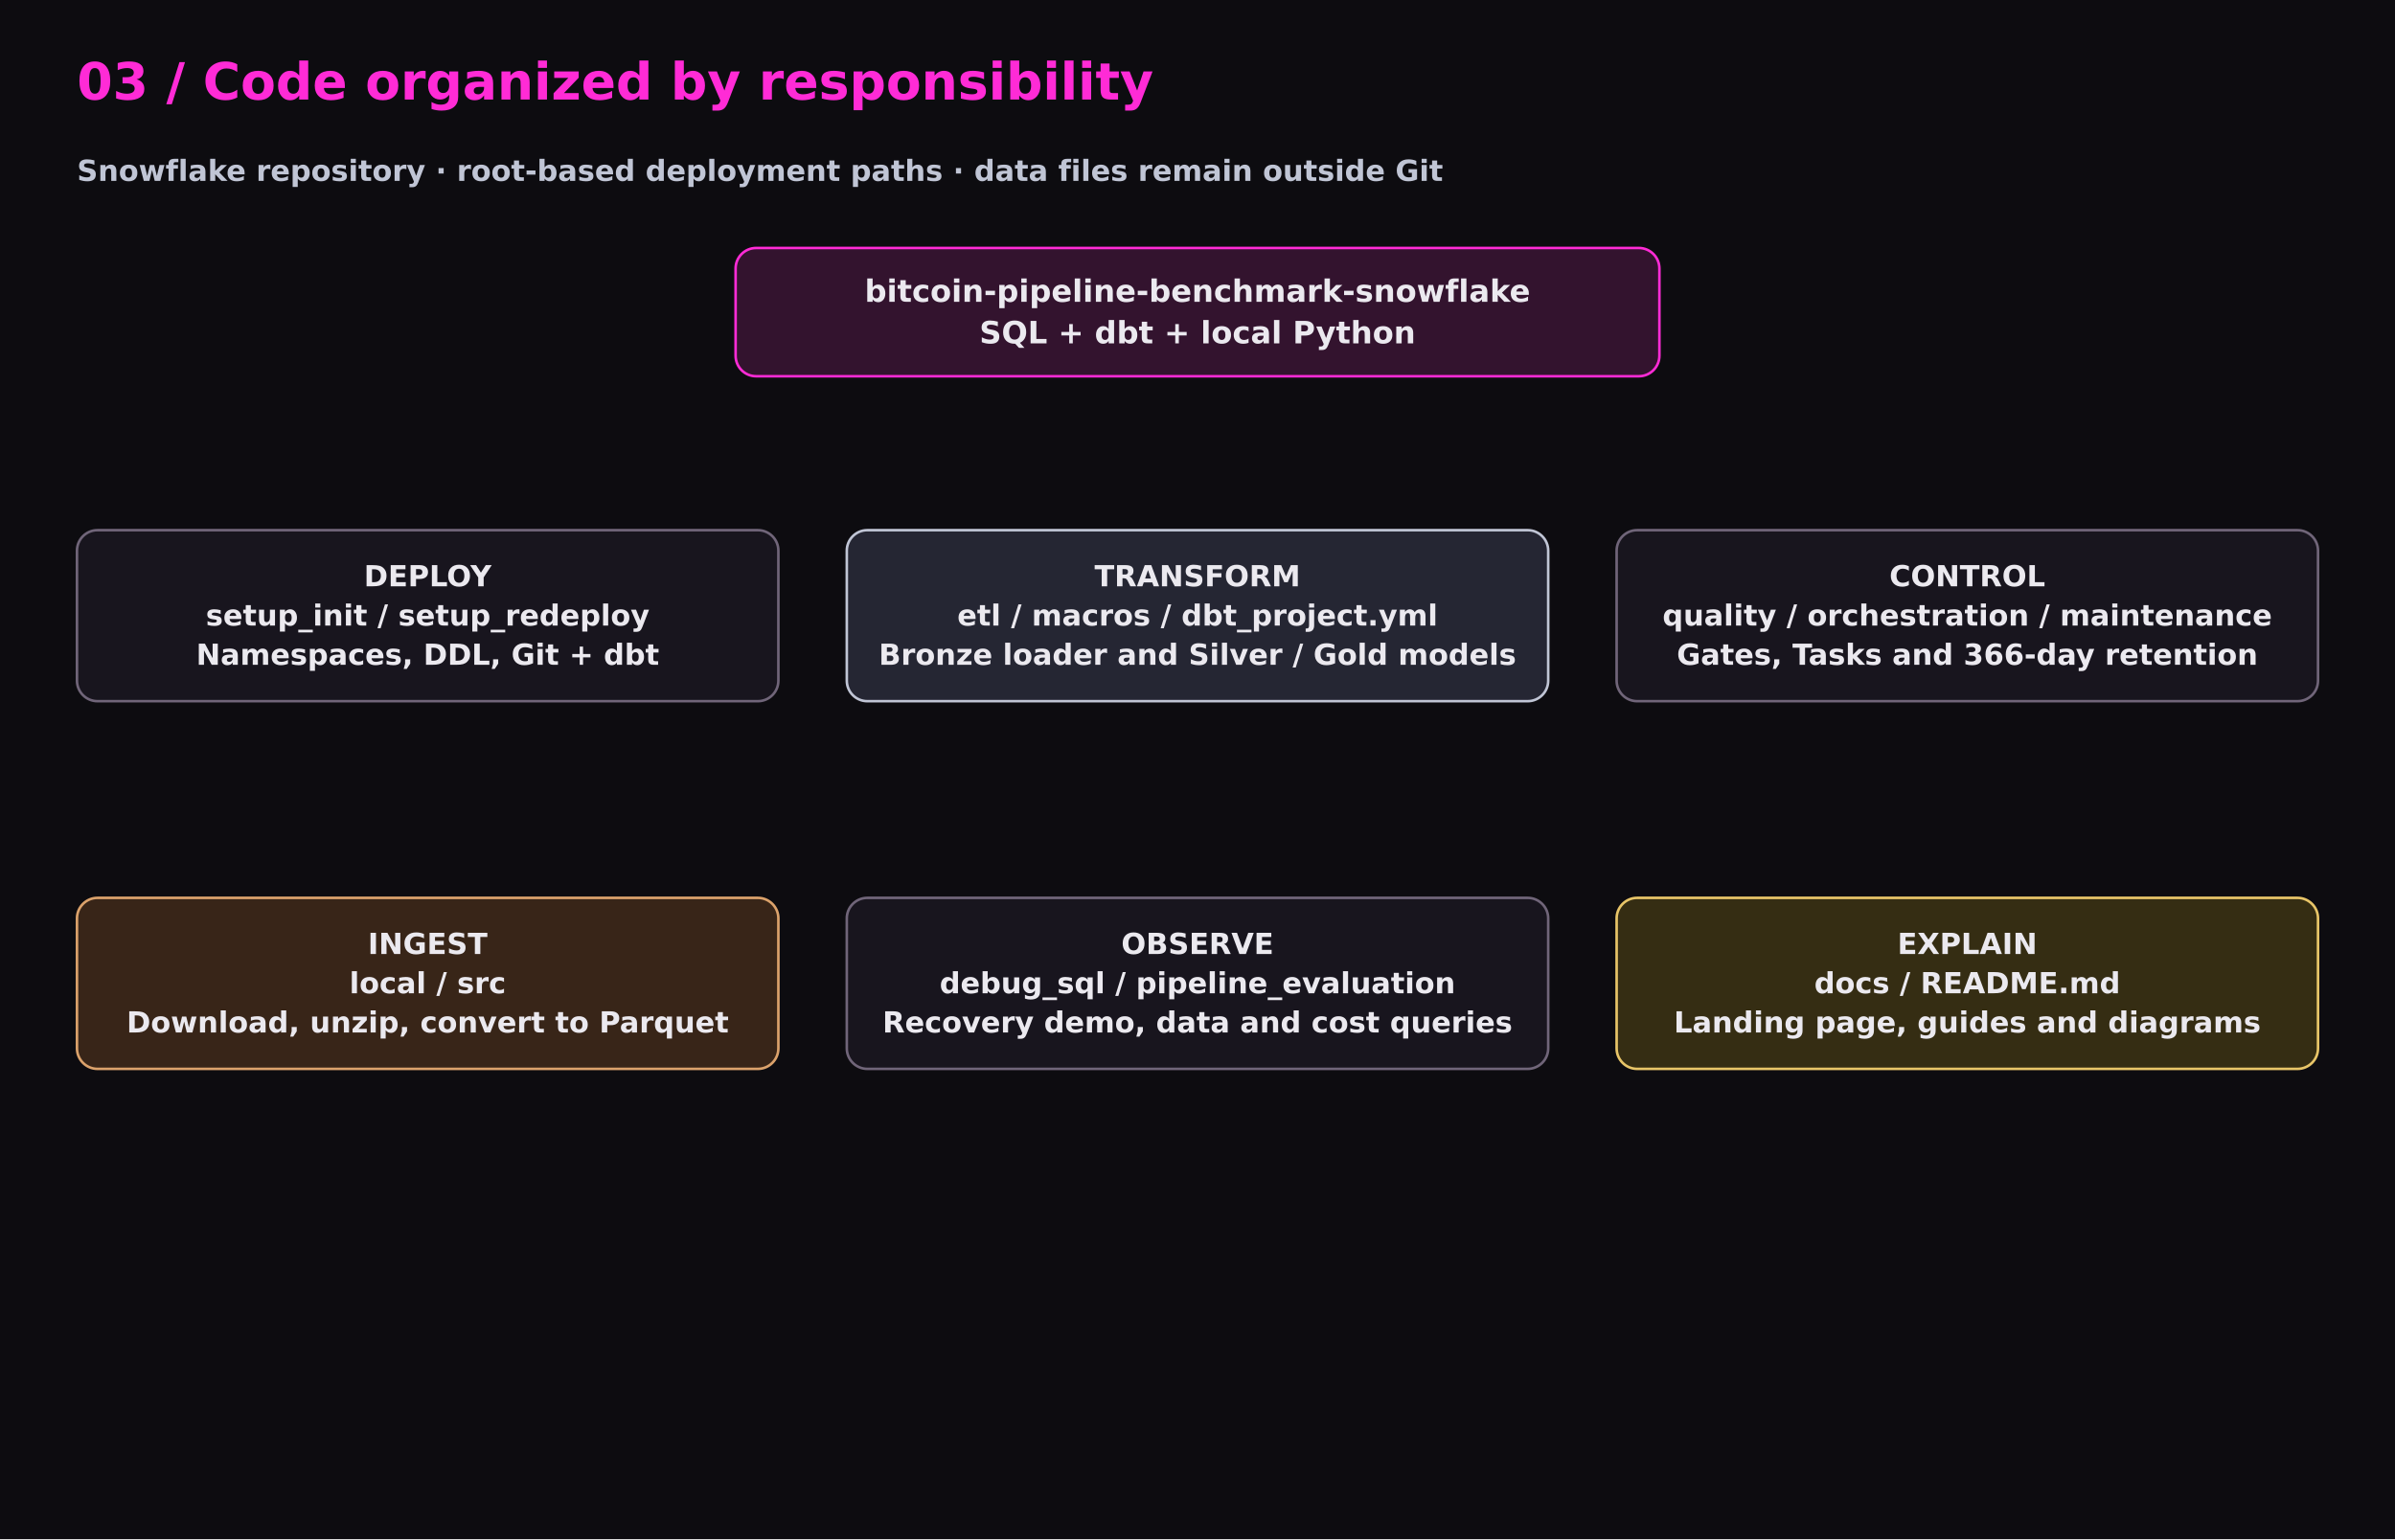
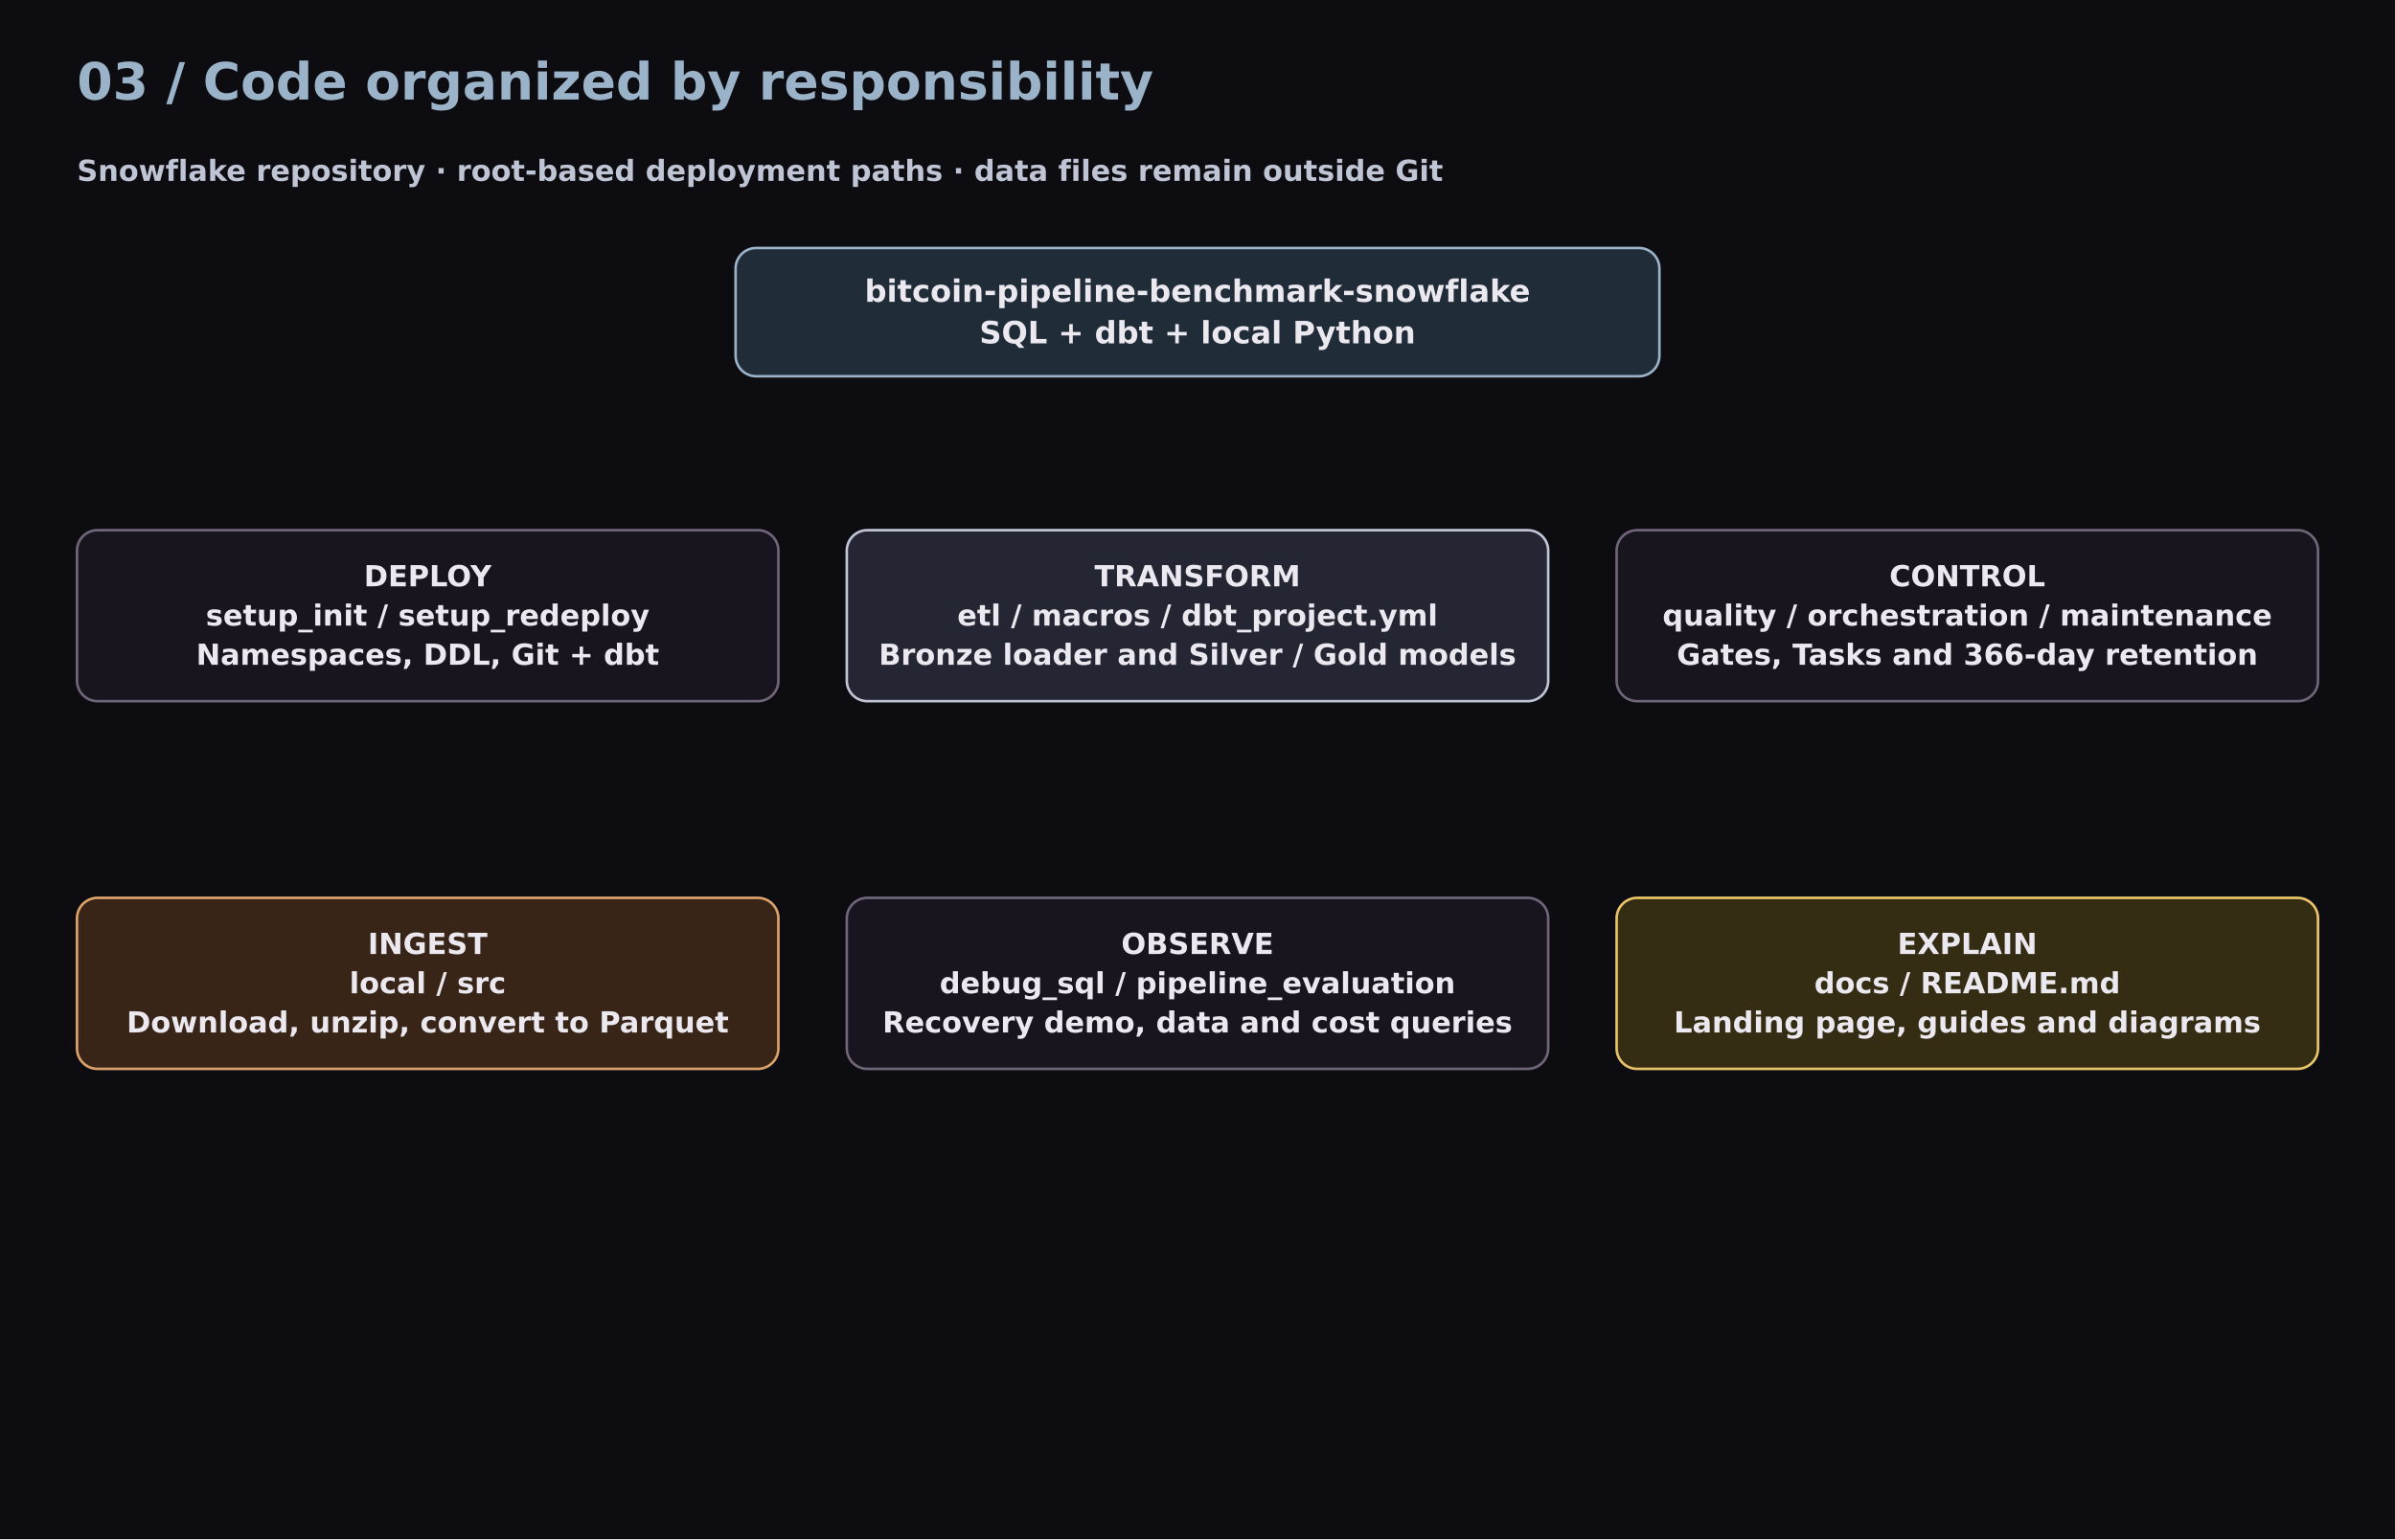
<svg xmlns="http://www.w3.org/2000/svg" width="1400" height="900" viewBox="0 0 1400 900" role="img" aria-label="03 / Code organized by responsibility">
  <defs>
    <marker id="arrow" viewBox="0 0 10 10" refX="9" refY="5" markerWidth="8" markerHeight="8" orient="auto-start-reverse">
      <path d="M0 0L10 5L0 10z" fill="#90849d" />
    </marker>
  </defs>
  <rect width="100%" height="100%" fill="#0d0c10" />
-   <text x="45.0" y="58.2" text-anchor="start" font-family="DejaVu Sans,Arial,sans-serif" font-size="30" font-weight="600" fill="#ff2bd6">03 / Code organized by responsibility</text>
+   <text x="45.0" y="58.2" text-anchor="start" font-family="DejaVu Sans,Arial,sans-serif" font-size="30" font-weight="600" fill="#9bb3c9">03 / Code organized by responsibility</text>
  <text x="45.0" y="105.78" text-anchor="start" font-family="DejaVu Sans,Arial,sans-serif" font-size="17" font-weight="600" fill="#c0c5d5">Snowflake repository · root-based deployment paths · data files remain outside Git</text>
-   <rect x="430.0" y="145.0" width="540.0" height="75.0" rx="12" fill="#33132e" stroke="#ff2bd6" stroke-width="1.5" />
+   <rect x="430.0" y="145.0" width="540.0" height="75.0" rx="12" fill="#202c38" stroke="#9bb3c9" stroke-width="1.5" />
  <text x="700.0" y="176.47" text-anchor="middle" font-family="DejaVu Sans,Arial,sans-serif" font-size="18" font-weight="600" fill="#ebe9ef">bitcoin-pipeline-benchmark-snowflake</text>
  <text x="700.0" y="200.77" text-anchor="middle" font-family="DejaVu Sans,Arial,sans-serif" font-size="18" font-weight="600" fill="#ebe9ef">SQL + dbt + local Python</text>
  <rect x="45.0" y="310.0" width="410.0" height="100.0" rx="12" fill="#18151e" stroke="#706579" stroke-width="1.5" />
  <text x="250.0" y="342.83" text-anchor="middle" font-family="DejaVu Sans,Arial,sans-serif" font-size="17" font-weight="600" fill="#ebe9ef">DEPLOY</text>
  <text x="250.0" y="365.78" text-anchor="middle" font-family="DejaVu Sans,Arial,sans-serif" font-size="17" font-weight="600" fill="#ebe9ef">setup_init / setup_redeploy</text>
  <text x="250.0" y="388.73" text-anchor="middle" font-family="DejaVu Sans,Arial,sans-serif" font-size="17" font-weight="600" fill="#ebe9ef">Namespaces, DDL, Git + dbt</text>
  <rect x="495.0" y="310.0" width="410.0" height="100.0" rx="12" fill="#252633" stroke="#c0c5d5" stroke-width="1.5" />
  <text x="700.0" y="342.83" text-anchor="middle" font-family="DejaVu Sans,Arial,sans-serif" font-size="17" font-weight="600" fill="#ebe9ef">TRANSFORM</text>
  <text x="700.0" y="365.78" text-anchor="middle" font-family="DejaVu Sans,Arial,sans-serif" font-size="17" font-weight="600" fill="#ebe9ef">etl / macros / dbt_project.yml</text>
  <text x="700.0" y="388.73" text-anchor="middle" font-family="DejaVu Sans,Arial,sans-serif" font-size="17" font-weight="600" fill="#ebe9ef">Bronze loader and Silver / Gold models</text>
  <rect x="945.0" y="310.0" width="410.0" height="100.0" rx="12" fill="#18151e" stroke="#706579" stroke-width="1.5" />
  <text x="1150.0" y="342.83" text-anchor="middle" font-family="DejaVu Sans,Arial,sans-serif" font-size="17" font-weight="600" fill="#ebe9ef">CONTROL</text>
  <text x="1150.0" y="365.78" text-anchor="middle" font-family="DejaVu Sans,Arial,sans-serif" font-size="17" font-weight="600" fill="#ebe9ef">quality / orchestration / maintenance</text>
  <text x="1150.0" y="388.73" text-anchor="middle" font-family="DejaVu Sans,Arial,sans-serif" font-size="17" font-weight="600" fill="#ebe9ef">Gates, Tasks and 366-day retention</text>
  <rect x="45.0" y="525.0" width="410.0" height="100.0" rx="12" fill="#382518" stroke="#dba26b" stroke-width="1.5" />
  <text x="250.0" y="557.83" text-anchor="middle" font-family="DejaVu Sans,Arial,sans-serif" font-size="17" font-weight="600" fill="#ebe9ef">INGEST</text>
  <text x="250.0" y="580.78" text-anchor="middle" font-family="DejaVu Sans,Arial,sans-serif" font-size="17" font-weight="600" fill="#ebe9ef">local / src</text>
  <text x="250.0" y="603.73" text-anchor="middle" font-family="DejaVu Sans,Arial,sans-serif" font-size="17" font-weight="600" fill="#ebe9ef">Download, unzip, convert to Parquet</text>
  <rect x="495.0" y="525.0" width="410.0" height="100.0" rx="12" fill="#18151e" stroke="#706579" stroke-width="1.5" />
  <text x="700.0" y="557.83" text-anchor="middle" font-family="DejaVu Sans,Arial,sans-serif" font-size="17" font-weight="600" fill="#ebe9ef">OBSERVE</text>
  <text x="700.0" y="580.78" text-anchor="middle" font-family="DejaVu Sans,Arial,sans-serif" font-size="17" font-weight="600" fill="#ebe9ef">debug_sql / pipeline_evaluation</text>
  <text x="700.0" y="603.73" text-anchor="middle" font-family="DejaVu Sans,Arial,sans-serif" font-size="17" font-weight="600" fill="#ebe9ef">Recovery demo, data and cost queries</text>
  <rect x="945.0" y="525.0" width="410.0" height="100.0" rx="12" fill="#352d13" stroke="#e8c568" stroke-width="1.5" />
  <text x="1150.0" y="557.83" text-anchor="middle" font-family="DejaVu Sans,Arial,sans-serif" font-size="17" font-weight="600" fill="#ebe9ef">EXPLAIN</text>
  <text x="1150.0" y="580.78" text-anchor="middle" font-family="DejaVu Sans,Arial,sans-serif" font-size="17" font-weight="600" fill="#ebe9ef">docs / README.md</text>
  <text x="1150.0" y="603.73" text-anchor="middle" font-family="DejaVu Sans,Arial,sans-serif" font-size="17" font-weight="600" fill="#ebe9ef">Landing page, guides and diagrams</text>
</svg>
